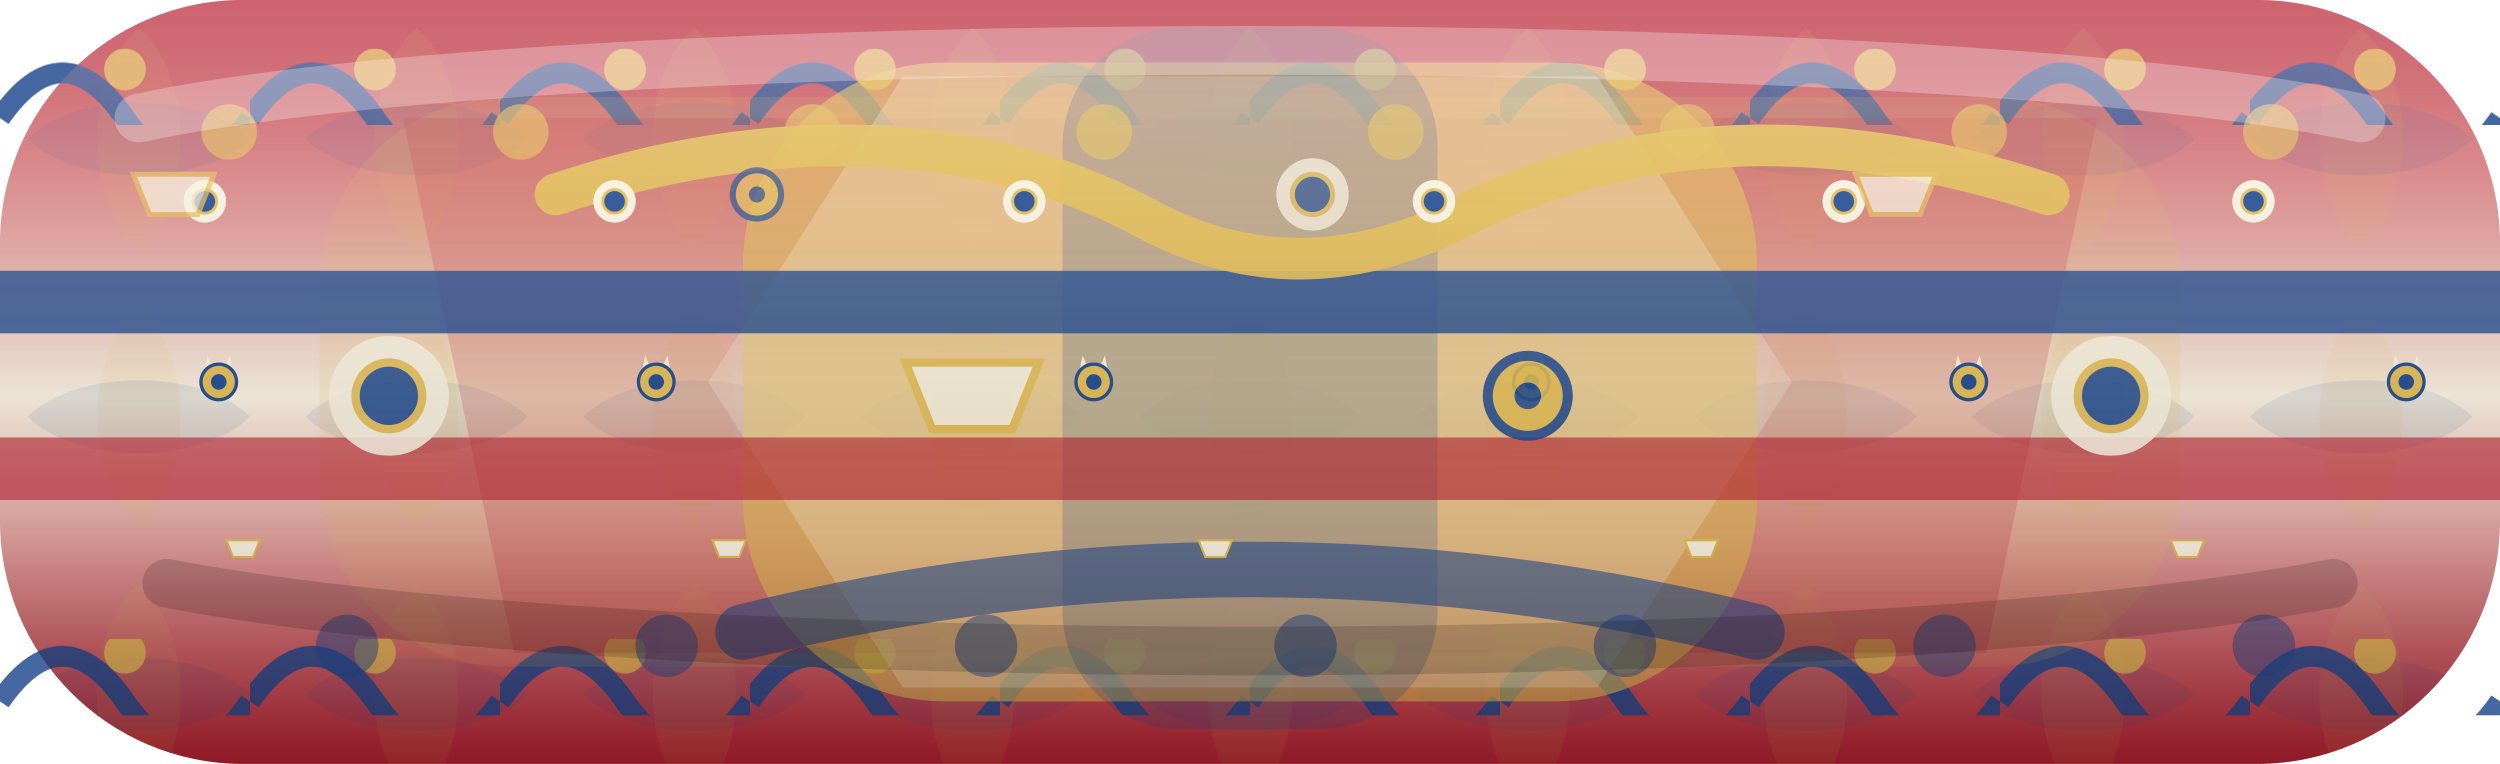
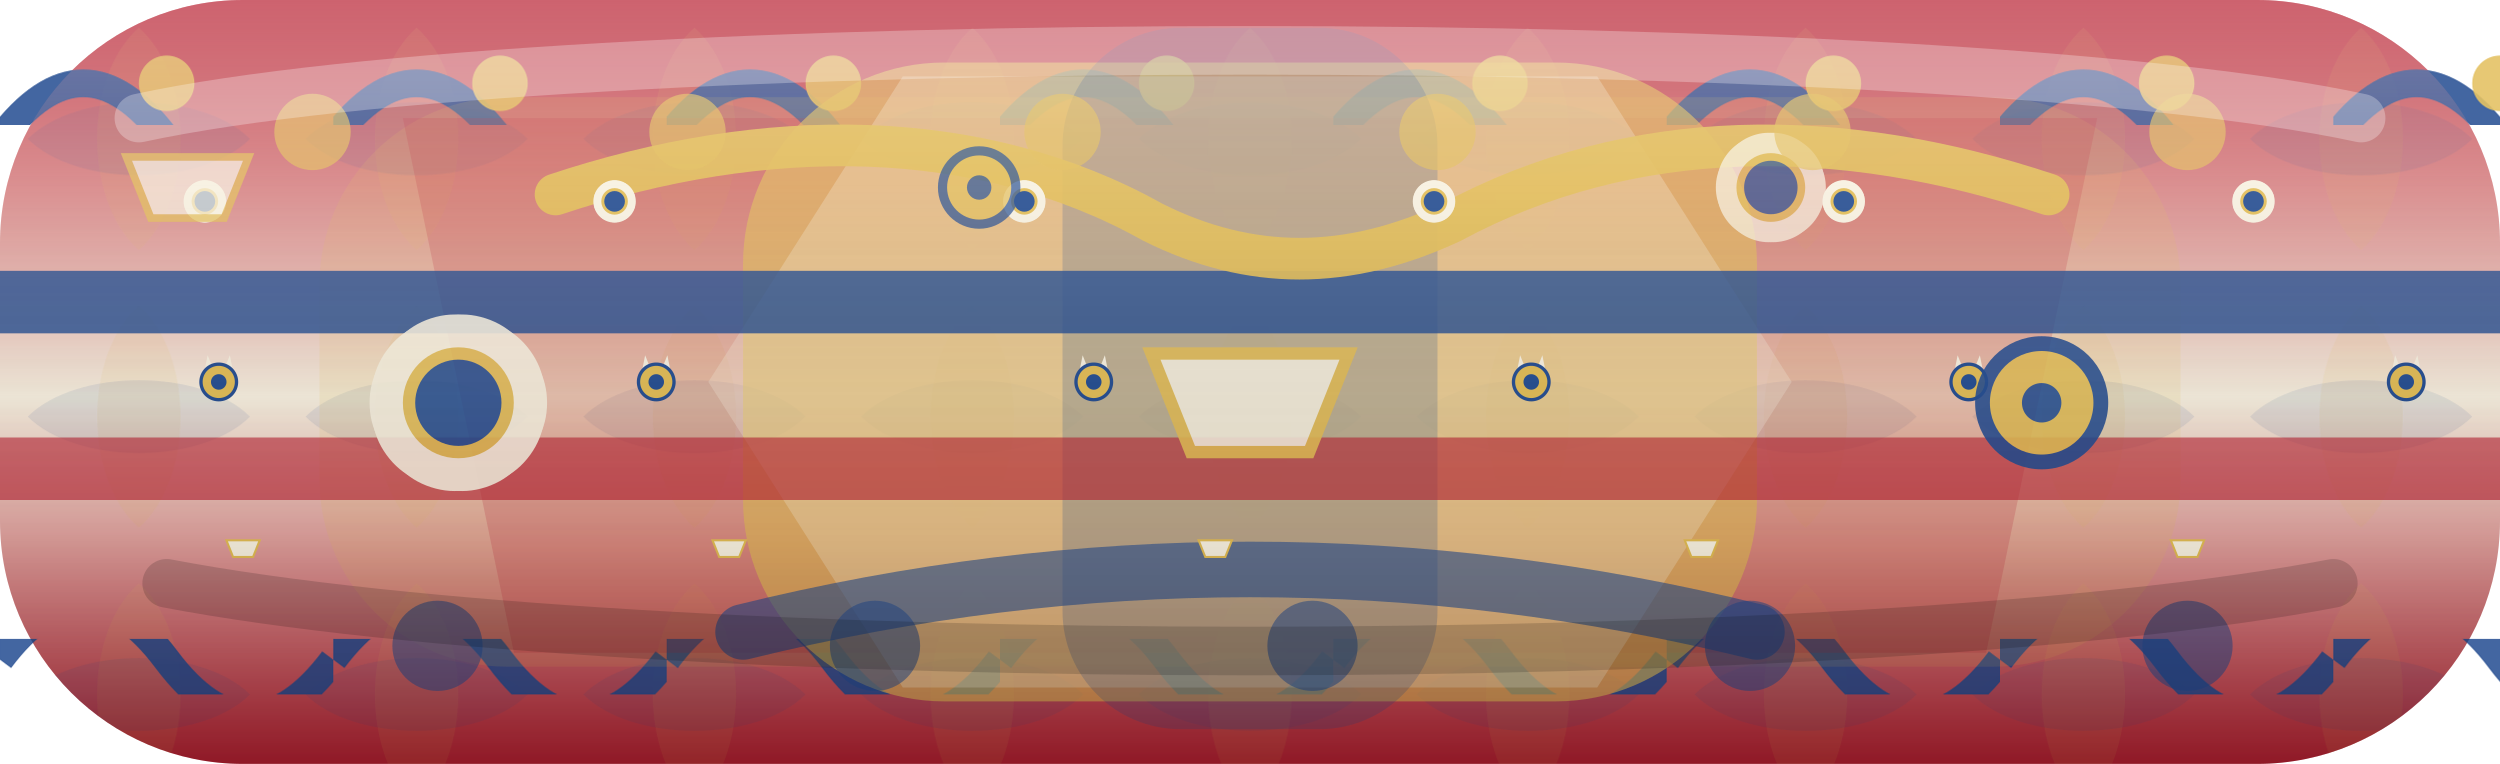
<svg xmlns="http://www.w3.org/2000/svg" width="720" height="220" viewBox="0 0 720 220">
  <defs>
    <linearGradient id="bg" x1="0" y1="0" x2="0" y2="1">
      <stop offset="0%" stop-color="#b82031" />
      <stop offset="52%" stop-color="#f7f0df" />
      <stop offset="100%" stop-color="#b82031" />
    </linearGradient>
    <linearGradient id="satin" x1="0" y1="0" x2="0" y2="1">
      <stop offset="0%" stop-color="rgba(255,255,255,0.30)" />
      <stop offset="24%" stop-color="rgba(255,255,255,0.12)" />
      <stop offset="70%" stop-color="rgba(0,0,0,0.06)" />
      <stop offset="100%" stop-color="rgba(0,0,0,0.22)" />
    </linearGradient>
    <pattern id="brocade-mayday" width="80" height="80" patternUnits="userSpaceOnUse">
      <path d="M 40 8 C 56 22, 56 58, 40 72 C 24 58, 24 22, 40 8 Z" fill="#e1bb53" opacity="0.10" />
      <path d="M 8 40 C 22 26, 58 26, 72 40 C 58 54, 22 54, 8 40 Z" fill="#214a8f" opacity="0.10" />
    </pattern>
-     <pattern id="trim-mayday" width="72" height="42" patternUnits="userSpaceOnUse">
-       <path d="M 0 34 Q 18 8 36 34 T 72 34" stroke="#214a8f" stroke-width="6" fill="none" opacity="0.92" />
-       <circle cx="36" cy="20" r="6" fill="#e1bb53" opacity="0.86" />
+     <pattern id="trim-mayday" width="96" height="50" patternUnits="userSpaceOnUse">
+       <path d="M 0 40 Q 24 8 48 40 T 96 40" stroke="#214a8f" stroke-width="8" fill="none" opacity="0.94" />
+       <circle cx="48" cy="24" r="8" fill="#e1bb53" opacity="0.9" />
    </pattern>
  </defs>
  <rect width="720" height="220" rx="70" fill="url(#bg)" />
  <rect x="0" y="0" width="720" height="220" rx="70" fill="url(#brocade-mayday)" />
  <rect x="0" y="14" width="720" height="22" fill="url(#trim-mayday)" opacity="0.90" />
  <rect x="0" y="184" width="720" height="22" fill="url(#trim-mayday)" opacity="0.90" />
  <rect x="92" y="28" width="536" height="164" rx="54" fill="#e1bb53" opacity="0.14" />
  <path d="M 116 34 L 604 34 L 572 188 L 148 188 Z" fill="#b82031" opacity="0.20" />
  <rect x="214" y="18" width="292" height="184" rx="58" fill="#e1bb53" opacity="0.62" />
  <path d="M 260 22 L 460 22 L 516 110 L 460 198 L 260 198 L 204 110 Z" fill="#f7f0df" opacity="0.28" />
  <rect x="306" y="8" width="108" height="202" rx="34" fill="#214a8f" opacity="0.22" />
  <rect x="0" y="78" width="720" height="18" fill="#214a8f" opacity="0.82" />
  <rect x="0" y="126" width="720" height="18" fill="#b82031" opacity="0.62" />
  <path d="M 160 56 C 220 36, 282 36, 332 64 C 360 78, 388 78, 418 64 C 470 36, 530 36, 590 56" stroke="#e1bb53" stroke-width="12" fill="none" stroke-linecap="round" opacity="0.92" />
  <path d="M 214 182 Q 360 146 506 182" stroke="#214a8f" stroke-width="16" fill="none" stroke-linecap="round" opacity="0.58" />
  <g transform="translate(59 58)">
    <ellipse cx="4.08" cy="0" rx="2.04" ry="3.4" fill="#f7f0df" transform="rotate(0 4.08 0)" />
    <ellipse cx="3.301" cy="2.398" rx="2.04" ry="3.4" fill="#f7f0df" transform="rotate(36 3.300789 2.398164)" />
    <ellipse cx="1.261" cy="3.88" rx="2.04" ry="3.4" fill="#f7f0df" transform="rotate(72 1.260789 3.880311)" />
    <ellipse cx="-1.261" cy="3.88" rx="2.04" ry="3.4" fill="#f7f0df" transform="rotate(108 -1.260789 3.880311)" />
    <ellipse cx="-3.301" cy="2.398" rx="2.04" ry="3.4" fill="#f7f0df" transform="rotate(144 -3.300789 2.398164)" />
    <ellipse cx="-4.08" cy="4.996558940521201e-16" rx="2.04" ry="3.4" fill="#f7f0df" transform="rotate(180 -4.08 4.996558940521201e-16)" />
    <ellipse cx="-3.301" cy="-2.398" rx="2.04" ry="3.4" fill="#f7f0df" transform="rotate(216 -3.300789 -2.398164)" />
    <ellipse cx="-1.261" cy="-3.88" rx="2.04" ry="3.4" fill="#f7f0df" transform="rotate(252 -1.260789 -3.880311)" />
    <ellipse cx="1.261" cy="-3.88" rx="2.04" ry="3.4" fill="#f7f0df" transform="rotate(288 1.260789 -3.880311)" />
    <ellipse cx="3.301" cy="-2.398" rx="2.04" ry="3.4" fill="#f7f0df" transform="rotate(324 3.300789 -2.398164)" />
    <circle r="3.4" fill="#214a8f" stroke="#e1bb53" stroke-width="0.85" />
  </g>
  <g transform="translate(177 58)">
    <ellipse cx="4.08" cy="0" rx="2.04" ry="3.4" fill="#f7f0df" transform="rotate(0 4.08 0)" />
    <ellipse cx="3.301" cy="2.398" rx="2.04" ry="3.4" fill="#f7f0df" transform="rotate(36 3.300789 2.398164)" />
    <ellipse cx="1.261" cy="3.88" rx="2.04" ry="3.4" fill="#f7f0df" transform="rotate(72 1.260789 3.880311)" />
    <ellipse cx="-1.261" cy="3.88" rx="2.04" ry="3.4" fill="#f7f0df" transform="rotate(108 -1.260789 3.880311)" />
    <ellipse cx="-3.301" cy="2.398" rx="2.04" ry="3.4" fill="#f7f0df" transform="rotate(144 -3.300789 2.398164)" />
    <ellipse cx="-4.08" cy="4.996558940521201e-16" rx="2.04" ry="3.4" fill="#f7f0df" transform="rotate(180 -4.08 4.996558940521201e-16)" />
    <ellipse cx="-3.301" cy="-2.398" rx="2.04" ry="3.4" fill="#f7f0df" transform="rotate(216 -3.300789 -2.398164)" />
    <ellipse cx="-1.261" cy="-3.88" rx="2.04" ry="3.4" fill="#f7f0df" transform="rotate(252 -1.260789 -3.880311)" />
    <ellipse cx="1.261" cy="-3.88" rx="2.04" ry="3.4" fill="#f7f0df" transform="rotate(288 1.260789 -3.880311)" />
    <ellipse cx="3.301" cy="-2.398" rx="2.04" ry="3.4" fill="#f7f0df" transform="rotate(324 3.300789 -2.398164)" />
    <circle r="3.4" fill="#214a8f" stroke="#e1bb53" stroke-width="0.85" />
  </g>
  <g transform="translate(295 58)">
    <ellipse cx="4.08" cy="0" rx="2.04" ry="3.4" fill="#f7f0df" transform="rotate(0 4.08 0)" />
    <ellipse cx="3.301" cy="2.398" rx="2.04" ry="3.4" fill="#f7f0df" transform="rotate(36 3.300789 2.398164)" />
    <ellipse cx="1.261" cy="3.88" rx="2.04" ry="3.4" fill="#f7f0df" transform="rotate(72 1.260789 3.880311)" />
    <ellipse cx="-1.261" cy="3.88" rx="2.04" ry="3.4" fill="#f7f0df" transform="rotate(108 -1.260789 3.880311)" />
    <ellipse cx="-3.301" cy="2.398" rx="2.04" ry="3.4" fill="#f7f0df" transform="rotate(144 -3.300789 2.398164)" />
    <ellipse cx="-4.08" cy="4.996558940521201e-16" rx="2.04" ry="3.4" fill="#f7f0df" transform="rotate(180 -4.08 4.996558940521201e-16)" />
    <ellipse cx="-3.301" cy="-2.398" rx="2.04" ry="3.4" fill="#f7f0df" transform="rotate(216 -3.300789 -2.398164)" />
    <ellipse cx="-1.261" cy="-3.88" rx="2.04" ry="3.4" fill="#f7f0df" transform="rotate(252 -1.260789 -3.880311)" />
    <ellipse cx="1.261" cy="-3.88" rx="2.04" ry="3.4" fill="#f7f0df" transform="rotate(288 1.260789 -3.880311)" />
    <ellipse cx="3.301" cy="-2.398" rx="2.04" ry="3.4" fill="#f7f0df" transform="rotate(324 3.300789 -2.398164)" />
    <circle r="3.4" fill="#214a8f" stroke="#e1bb53" stroke-width="0.85" />
  </g>
  <g transform="translate(413 58)">
    <ellipse cx="4.08" cy="0" rx="2.04" ry="3.4" fill="#f7f0df" transform="rotate(0 4.08 0)" />
    <ellipse cx="3.301" cy="2.398" rx="2.04" ry="3.4" fill="#f7f0df" transform="rotate(36 3.300789 2.398164)" />
    <ellipse cx="1.261" cy="3.88" rx="2.04" ry="3.4" fill="#f7f0df" transform="rotate(72 1.260789 3.880311)" />
    <ellipse cx="-1.261" cy="3.88" rx="2.04" ry="3.4" fill="#f7f0df" transform="rotate(108 -1.260789 3.880311)" />
    <ellipse cx="-3.301" cy="2.398" rx="2.04" ry="3.4" fill="#f7f0df" transform="rotate(144 -3.300789 2.398164)" />
    <ellipse cx="-4.08" cy="4.996558940521201e-16" rx="2.04" ry="3.4" fill="#f7f0df" transform="rotate(180 -4.08 4.996558940521201e-16)" />
    <ellipse cx="-3.301" cy="-2.398" rx="2.04" ry="3.4" fill="#f7f0df" transform="rotate(216 -3.300789 -2.398164)" />
    <ellipse cx="-1.261" cy="-3.88" rx="2.04" ry="3.4" fill="#f7f0df" transform="rotate(252 -1.260789 -3.880311)" />
    <ellipse cx="1.261" cy="-3.88" rx="2.04" ry="3.4" fill="#f7f0df" transform="rotate(288 1.260789 -3.880311)" />
    <ellipse cx="3.301" cy="-2.398" rx="2.04" ry="3.4" fill="#f7f0df" transform="rotate(324 3.300789 -2.398164)" />
    <circle r="3.4" fill="#214a8f" stroke="#e1bb53" stroke-width="0.85" />
  </g>
  <g transform="translate(531 58)">
    <ellipse cx="4.08" cy="0" rx="2.04" ry="3.4" fill="#f7f0df" transform="rotate(0 4.08 0)" />
    <ellipse cx="3.301" cy="2.398" rx="2.04" ry="3.4" fill="#f7f0df" transform="rotate(36 3.300789 2.398164)" />
    <ellipse cx="1.261" cy="3.88" rx="2.04" ry="3.4" fill="#f7f0df" transform="rotate(72 1.260789 3.880311)" />
    <ellipse cx="-1.261" cy="3.88" rx="2.04" ry="3.4" fill="#f7f0df" transform="rotate(108 -1.260789 3.880311)" />
    <ellipse cx="-3.301" cy="2.398" rx="2.04" ry="3.4" fill="#f7f0df" transform="rotate(144 -3.300789 2.398164)" />
    <ellipse cx="-4.08" cy="4.996558940521201e-16" rx="2.04" ry="3.4" fill="#f7f0df" transform="rotate(180 -4.08 4.996558940521201e-16)" />
    <ellipse cx="-3.301" cy="-2.398" rx="2.04" ry="3.4" fill="#f7f0df" transform="rotate(216 -3.300789 -2.398164)" />
    <ellipse cx="-1.261" cy="-3.88" rx="2.04" ry="3.4" fill="#f7f0df" transform="rotate(252 -1.260789 -3.880311)" />
    <ellipse cx="1.261" cy="-3.88" rx="2.04" ry="3.4" fill="#f7f0df" transform="rotate(288 1.260789 -3.880311)" />
    <ellipse cx="3.301" cy="-2.398" rx="2.04" ry="3.4" fill="#f7f0df" transform="rotate(324 3.300789 -2.398164)" />
    <circle r="3.4" fill="#214a8f" stroke="#e1bb53" stroke-width="0.85" />
  </g>
  <g transform="translate(649 58)">
    <ellipse cx="4.08" cy="0" rx="2.04" ry="3.4" fill="#f7f0df" transform="rotate(0 4.08 0)" />
    <ellipse cx="3.301" cy="2.398" rx="2.04" ry="3.4" fill="#f7f0df" transform="rotate(36 3.300789 2.398164)" />
    <ellipse cx="1.261" cy="3.88" rx="2.04" ry="3.4" fill="#f7f0df" transform="rotate(72 1.260789 3.880311)" />
    <ellipse cx="-1.261" cy="3.88" rx="2.04" ry="3.4" fill="#f7f0df" transform="rotate(108 -1.260789 3.880311)" />
    <ellipse cx="-3.301" cy="2.398" rx="2.04" ry="3.4" fill="#f7f0df" transform="rotate(144 -3.300789 2.398164)" />
    <ellipse cx="-4.08" cy="4.996558940521201e-16" rx="2.04" ry="3.4" fill="#f7f0df" transform="rotate(180 -4.08 4.996558940521201e-16)" />
    <ellipse cx="-3.301" cy="-2.398" rx="2.04" ry="3.4" fill="#f7f0df" transform="rotate(216 -3.300789 -2.398164)" />
    <ellipse cx="-1.261" cy="-3.88" rx="2.04" ry="3.4" fill="#f7f0df" transform="rotate(252 -1.260789 -3.880311)" />
    <ellipse cx="1.261" cy="-3.88" rx="2.04" ry="3.4" fill="#f7f0df" transform="rotate(288 1.260789 -3.880311)" />
    <ellipse cx="3.301" cy="-2.398" rx="2.04" ry="3.4" fill="#f7f0df" transform="rotate(324 3.300789 -2.398164)" />
    <circle r="3.4" fill="#214a8f" stroke="#e1bb53" stroke-width="0.85" />
  </g>
  <g transform="translate(63 110)">
    <path d="M -3.2 -7.68 L -0.64 -1.28 L -4.48 -1.28 Z M 3.2 -7.68 L 0.64 -1.28 L 4.48 -1.28 Z" fill="#f7f0df" />
    <circle r="5.12" fill="#e1bb53" stroke="#214a8f" stroke-width="0.96" />
    <circle r="2.24" fill="#214a8f" />
  </g>
  <g transform="translate(189 110)">
    <path d="M -3.2 -7.68 L -0.64 -1.28 L -4.48 -1.28 Z M 3.2 -7.68 L 0.64 -1.28 L 4.48 -1.28 Z" fill="#f7f0df" />
    <circle r="5.12" fill="#e1bb53" stroke="#214a8f" stroke-width="0.96" />
    <circle r="2.24" fill="#214a8f" />
  </g>
  <g transform="translate(315 110)">
    <path d="M -3.2 -7.68 L -0.64 -1.28 L -4.48 -1.28 Z M 3.2 -7.68 L 0.64 -1.28 L 4.48 -1.28 Z" fill="#f7f0df" />
    <circle r="5.12" fill="#e1bb53" stroke="#214a8f" stroke-width="0.96" />
    <circle r="2.24" fill="#214a8f" />
  </g>
  <g transform="translate(441 110)">
    <path d="M -3.2 -7.68 L -0.64 -1.28 L -4.48 -1.28 Z M 3.2 -7.68 L 0.64 -1.28 L 4.48 -1.28 Z" fill="#f7f0df" />
    <circle r="5.12" fill="#e1bb53" stroke="#214a8f" stroke-width="0.96" />
    <circle r="2.24" fill="#214a8f" />
  </g>
  <g transform="translate(567 110)">
    <path d="M -3.2 -7.68 L -0.64 -1.28 L -4.48 -1.28 Z M 3.2 -7.68 L 0.64 -1.28 L 4.48 -1.28 Z" fill="#f7f0df" />
    <circle r="5.12" fill="#e1bb53" stroke="#214a8f" stroke-width="0.96" />
    <circle r="2.24" fill="#214a8f" />
  </g>
  <g transform="translate(693 110)">
    <path d="M -3.2 -7.68 L -0.64 -1.28 L -4.48 -1.28 Z M 3.2 -7.68 L 0.64 -1.28 L 4.48 -1.28 Z" fill="#f7f0df" />
    <circle r="5.12" fill="#e1bb53" stroke="#214a8f" stroke-width="0.96" />
    <circle r="2.24" fill="#214a8f" />
  </g>
  <g transform="translate(70 158)">
    <path d="M -4.8 -2.4 L 4.8 -2.4 L 2.88 2.4 L -2.88 2.4 Z" fill="#f7f0df" stroke="#e1bb53" stroke-width="0.6" />
  </g>
  <g transform="translate(210 158)">
    <path d="M -4.8 -2.4 L 4.8 -2.4 L 2.88 2.4 L -2.88 2.4 Z" fill="#f7f0df" stroke="#e1bb53" stroke-width="0.6" />
  </g>
  <g transform="translate(350 158)">
    <path d="M -4.8 -2.4 L 4.8 -2.4 L 2.88 2.4 L -2.88 2.4 Z" fill="#f7f0df" stroke="#e1bb53" stroke-width="0.6" />
  </g>
  <g transform="translate(490 158)">
    <path d="M -4.8 -2.4 L 4.8 -2.4 L 2.88 2.4 L -2.88 2.4 Z" fill="#f7f0df" stroke="#e1bb53" stroke-width="0.6" />
  </g>
  <g transform="translate(630 158)">
    <path d="M -4.8 -2.4 L 4.8 -2.4 L 2.88 2.4 L -2.88 2.4 Z" fill="#f7f0df" stroke="#e1bb53" stroke-width="0.6" />
  </g>
  <g opacity="0.74">
-     <g transform="translate(50 56)">
-       <path d="M -11.6 -5.8 L 11.6 -5.8 L 6.96 5.8 L -6.96 5.8 Z" fill="#f7f0df" stroke="#e1bb53" stroke-width="1.45" />
-     </g>
-     <g transform="translate(218 56)">
-       <circle r="6.96" fill="#e1bb53" stroke="#214a8f" stroke-width="1.74" />
-       <circle r="2.32" fill="#214a8f" />
-     </g>
-     <g transform="translate(378 56)">
-       <ellipse cx="6.96" cy="0" rx="3.48" ry="5.8" fill="#f7f0df" transform="rotate(0 6.96 0)" />
-       <ellipse cx="5.631" cy="4.091" rx="3.48" ry="5.8" fill="#f7f0df" transform="rotate(36 5.630758 4.090985)" />
-       <ellipse cx="2.151" cy="6.619" rx="3.48" ry="5.8" fill="#f7f0df" transform="rotate(72 2.150758 6.619353)" />
-       <ellipse cx="-2.151" cy="6.619" rx="3.48" ry="5.8" fill="#f7f0df" transform="rotate(108 -2.150758 6.619353)" />
-       <ellipse cx="-5.631" cy="4.091" rx="3.48" ry="5.8" fill="#f7f0df" transform="rotate(144 -5.630758 4.090985)" />
-       <ellipse cx="-6.96" cy="8.523541722065577e-16" rx="3.48" ry="5.8" fill="#f7f0df" transform="rotate(180 -6.96 8.523541722065577e-16)" />
-       <ellipse cx="-5.631" cy="-4.091" rx="3.48" ry="5.8" fill="#f7f0df" transform="rotate(216 -5.630758 -4.090985)" />
-       <ellipse cx="-2.151" cy="-6.619" rx="3.48" ry="5.8" fill="#f7f0df" transform="rotate(252 -2.150758 -6.619353)" />
-       <ellipse cx="2.151" cy="-6.619" rx="3.48" ry="5.8" fill="#f7f0df" transform="rotate(288 2.150758 -6.619353)" />
-       <ellipse cx="5.631" cy="-4.091" rx="3.48" ry="5.8" fill="#f7f0df" transform="rotate(324 5.630758 -4.090985)" />
-       <circle r="5.8" fill="#214a8f" stroke="#e1bb53" stroke-width="1.45" />
-     </g>
-     <g transform="translate(546 56)">
-       <path d="M -11.6 -5.8 L 11.6 -5.8 L 6.96 5.8 L -6.96 5.8 Z" fill="#f7f0df" stroke="#e1bb53" stroke-width="1.45" />
+     <g transform="translate(54 54)">
+       <path d="M -17.6 -8.8 L 17.6 -8.8 L 10.56 8.8 L -10.56 8.8 Z" fill="#f7f0df" stroke="#e1bb53" stroke-width="2.2" />
+     </g>
+     <g transform="translate(282 54)">
+       <circle r="10.56" fill="#e1bb53" stroke="#214a8f" stroke-width="2.64" />
+       <circle r="3.52" fill="#214a8f" />
+     </g>
+     <g transform="translate(510 54)">
+       <ellipse cx="10.56" cy="0" rx="5.28" ry="8.8" fill="#f7f0df" transform="rotate(0 10.56 0)" />
+       <ellipse cx="8.543" cy="6.207" rx="5.28" ry="8.8" fill="#f7f0df" transform="rotate(36 8.543219 6.207012)" />
+       <ellipse cx="3.263" cy="10.043" rx="5.28" ry="8.8" fill="#f7f0df" transform="rotate(72 3.263219 10.04316)" />
+       <ellipse cx="-3.263" cy="10.043" rx="5.28" ry="8.8" fill="#f7f0df" transform="rotate(108 -3.263219 10.04316)" />
+       <ellipse cx="-8.543" cy="6.207" rx="5.28" ry="8.8" fill="#f7f0df" transform="rotate(144 -8.543219 6.207012)" />
+       <ellipse cx="-10.56" cy="1.2932270198996049e-15" rx="5.28" ry="8.8" fill="#f7f0df" transform="rotate(180 -10.56 1.2932270198996049e-15)" />
+       <ellipse cx="-8.543" cy="-6.207" rx="5.28" ry="8.8" fill="#f7f0df" transform="rotate(216 -8.543219 -6.207012)" />
+       <ellipse cx="-3.263" cy="-10.043" rx="5.28" ry="8.8" fill="#f7f0df" transform="rotate(252 -3.263219 -10.04316)" />
+       <ellipse cx="3.263" cy="-10.043" rx="5.28" ry="8.8" fill="#f7f0df" transform="rotate(288 3.263219 -10.04316)" />
+       <ellipse cx="8.543" cy="-6.207" rx="5.28" ry="8.8" fill="#f7f0df" transform="rotate(324 8.543219 -6.207012)" />
+       <circle r="8.8" fill="#214a8f" stroke="#e1bb53" stroke-width="2.2" />
    </g>
  </g>
  <g opacity="0.88">
-     <g transform="translate(112 114)">
-       <ellipse cx="11.52" cy="0" rx="5.76" ry="9.6" fill="#f7f0df" transform="rotate(0 11.52 0)" />
-       <ellipse cx="9.32" cy="6.771" rx="5.76" ry="9.6" fill="#f7f0df" transform="rotate(36 9.319876 6.771286)" />
-       <ellipse cx="3.56" cy="10.956" rx="5.76" ry="9.6" fill="#f7f0df" transform="rotate(72 3.559876 10.95617)" />
-       <ellipse cx="-3.56" cy="10.956" rx="5.76" ry="9.6" fill="#f7f0df" transform="rotate(108 -3.559876 10.95617)" />
-       <ellipse cx="-9.32" cy="6.771" rx="5.76" ry="9.6" fill="#f7f0df" transform="rotate(144 -9.319876 6.771286)" />
-       <ellipse cx="-11.52" cy="1.4107931126177507e-15" rx="5.76" ry="9.6" fill="#f7f0df" transform="rotate(180 -11.52 1.4107931126177507e-15)" />
-       <ellipse cx="-9.32" cy="-6.771" rx="5.76" ry="9.6" fill="#f7f0df" transform="rotate(216 -9.319876 -6.771286)" />
-       <ellipse cx="-3.56" cy="-10.956" rx="5.76" ry="9.6" fill="#f7f0df" transform="rotate(252 -3.559876 -10.95617)" />
-       <ellipse cx="3.56" cy="-10.956" rx="5.76" ry="9.6" fill="#f7f0df" transform="rotate(288 3.559876 -10.95617)" />
-       <ellipse cx="9.32" cy="-6.771" rx="5.76" ry="9.6" fill="#f7f0df" transform="rotate(324 9.319876 -6.771286)" />
-       <circle r="9.6" fill="#214a8f" stroke="#e1bb53" stroke-width="2.4" />
-     </g>
-     <g transform="translate(280 114)">
-       <path d="M -19.2 -9.6 L 19.2 -9.6 L 11.52 9.6 L -11.52 9.6 Z" fill="#f7f0df" stroke="#e1bb53" stroke-width="2.4" />
-     </g>
-     <g transform="translate(440 114)">
-       <circle r="11.52" fill="#e1bb53" stroke="#214a8f" stroke-width="2.88" />
-       <circle r="3.84" fill="#214a8f" />
-     </g>
-     <g transform="translate(608 114)">
-       <ellipse cx="11.52" cy="0" rx="5.76" ry="9.6" fill="#f7f0df" transform="rotate(0 11.52 0)" />
-       <ellipse cx="9.32" cy="6.771" rx="5.76" ry="9.6" fill="#f7f0df" transform="rotate(36 9.319876 6.771286)" />
-       <ellipse cx="3.56" cy="10.956" rx="5.76" ry="9.6" fill="#f7f0df" transform="rotate(72 3.559876 10.95617)" />
-       <ellipse cx="-3.56" cy="10.956" rx="5.76" ry="9.6" fill="#f7f0df" transform="rotate(108 -3.559876 10.95617)" />
-       <ellipse cx="-9.32" cy="6.771" rx="5.76" ry="9.6" fill="#f7f0df" transform="rotate(144 -9.319876 6.771286)" />
-       <ellipse cx="-11.52" cy="1.4107931126177507e-15" rx="5.76" ry="9.6" fill="#f7f0df" transform="rotate(180 -11.52 1.4107931126177507e-15)" />
-       <ellipse cx="-9.32" cy="-6.771" rx="5.76" ry="9.6" fill="#f7f0df" transform="rotate(216 -9.319876 -6.771286)" />
-       <ellipse cx="-3.56" cy="-10.956" rx="5.76" ry="9.6" fill="#f7f0df" transform="rotate(252 -3.559876 -10.95617)" />
-       <ellipse cx="3.56" cy="-10.956" rx="5.76" ry="9.6" fill="#f7f0df" transform="rotate(288 3.559876 -10.95617)" />
-       <ellipse cx="9.32" cy="-6.771" rx="5.76" ry="9.6" fill="#f7f0df" transform="rotate(324 9.319876 -6.771286)" />
-       <circle r="9.6" fill="#214a8f" stroke="#e1bb53" stroke-width="2.4" />
+     <g transform="translate(132 116)">
+       <ellipse cx="17.04" cy="0" rx="8.52" ry="14.2" fill="#f7f0df" transform="rotate(0 17.04 0)" />
+       <ellipse cx="13.786" cy="10.016" rx="8.52" ry="14.2" fill="#f7f0df" transform="rotate(36 13.78565 10.01586)" />
+       <ellipse cx="5.266" cy="16.206" rx="8.52" ry="14.2" fill="#f7f0df" transform="rotate(72 5.26565 16.206)" />
+       <ellipse cx="-5.266" cy="16.206" rx="8.52" ry="14.2" fill="#f7f0df" transform="rotate(108 -5.26565 16.206)" />
+       <ellipse cx="-13.786" cy="10.016" rx="8.52" ry="14.2" fill="#f7f0df" transform="rotate(144 -13.78565 10.01586)" />
+       <ellipse cx="-17.04" cy="2.0867981457470898e-15" rx="8.52" ry="14.2" fill="#f7f0df" transform="rotate(180 -17.04 2.0867981457470898e-15)" />
+       <ellipse cx="-13.786" cy="-10.016" rx="8.52" ry="14.2" fill="#f7f0df" transform="rotate(216 -13.78565 -10.01586)" />
+       <ellipse cx="-5.266" cy="-16.206" rx="8.52" ry="14.2" fill="#f7f0df" transform="rotate(252 -5.26565 -16.206)" />
+       <ellipse cx="5.266" cy="-16.206" rx="8.52" ry="14.2" fill="#f7f0df" transform="rotate(288 5.26565 -16.206)" />
+       <ellipse cx="13.786" cy="-10.016" rx="8.52" ry="14.2" fill="#f7f0df" transform="rotate(324 13.78565 -10.01586)" />
+       <circle r="14.2" fill="#214a8f" stroke="#e1bb53" stroke-width="3.55" />
+     </g>
+     <g transform="translate(360 116)">
+       <path d="M -28.4 -14.2 L 28.4 -14.2 L 17.04 14.2 L -17.04 14.2 Z" fill="#f7f0df" stroke="#e1bb53" stroke-width="3.55" />
+     </g>
+     <g transform="translate(588 116)">
+       <circle r="17.04" fill="#e1bb53" stroke="#214a8f" stroke-width="4.26" />
+       <circle r="5.68" fill="#214a8f" />
    </g>
  </g>
  <g opacity="0.82">
-     <circle cx="66" cy="38" r="8" fill="#e1bb53" opacity="0.78" />
-     <circle cx="150" cy="38" r="8" fill="#e1bb53" opacity="0.78" />
-     <circle cx="234" cy="38" r="8" fill="#e1bb53" opacity="0.78" />
-     <circle cx="318" cy="38" r="8" fill="#e1bb53" opacity="0.78" />
-     <circle cx="402" cy="38" r="8" fill="#e1bb53" opacity="0.78" />
-     <circle cx="486" cy="38" r="8" fill="#e1bb53" opacity="0.78" />
-     <circle cx="570" cy="38" r="8" fill="#e1bb53" opacity="0.78" />
-     <circle cx="654" cy="38" r="8" fill="#e1bb53" opacity="0.78" />
+     <circle cx="90" cy="38" r="11" fill="#e1bb53" opacity="0.82" />
+     <circle cx="198" cy="38" r="11" fill="#e1bb53" opacity="0.82" />
+     <circle cx="306" cy="38" r="11" fill="#e1bb53" opacity="0.82" />
+     <circle cx="414" cy="38" r="11" fill="#e1bb53" opacity="0.82" />
+     <circle cx="522" cy="38" r="11" fill="#e1bb53" opacity="0.82" />
+     <circle cx="630" cy="38" r="11" fill="#e1bb53" opacity="0.82" />
  </g>
  <g opacity="0.72">
-     <circle cx="100" cy="186" r="9" fill="#214a8f" opacity="0.68" />
-     <circle cx="192" cy="186" r="9" fill="#214a8f" opacity="0.68" />
-     <circle cx="284" cy="186" r="9" fill="#214a8f" opacity="0.68" />
-     <circle cx="376" cy="186" r="9" fill="#214a8f" opacity="0.68" />
-     <circle cx="468" cy="186" r="9" fill="#214a8f" opacity="0.68" />
-     <circle cx="560" cy="186" r="9" fill="#214a8f" opacity="0.68" />
-     <circle cx="652" cy="186" r="9" fill="#214a8f" opacity="0.68" />
+     <circle cx="126" cy="186" r="13" fill="#214a8f" opacity="0.72" />
+     <circle cx="252" cy="186" r="13" fill="#214a8f" opacity="0.72" />
+     <circle cx="378" cy="186" r="13" fill="#214a8f" opacity="0.72" />
+     <circle cx="504" cy="186" r="13" fill="#214a8f" opacity="0.72" />
+     <circle cx="630" cy="186" r="13" fill="#214a8f" opacity="0.72" />
  </g>
  <rect x="0" y="0" width="720" height="220" rx="70" fill="url(#satin)" />
  <path d="M 40 34 C 160 8, 560 8, 680 34" stroke="rgba(255,255,255,0.28)" stroke-width="14" stroke-linecap="round" fill="none" />
  <path d="M 48 168 C 184 194, 536 194, 672 168" stroke="rgba(0,0,0,0.16)" stroke-width="14" stroke-linecap="round" fill="none" />
</svg>
